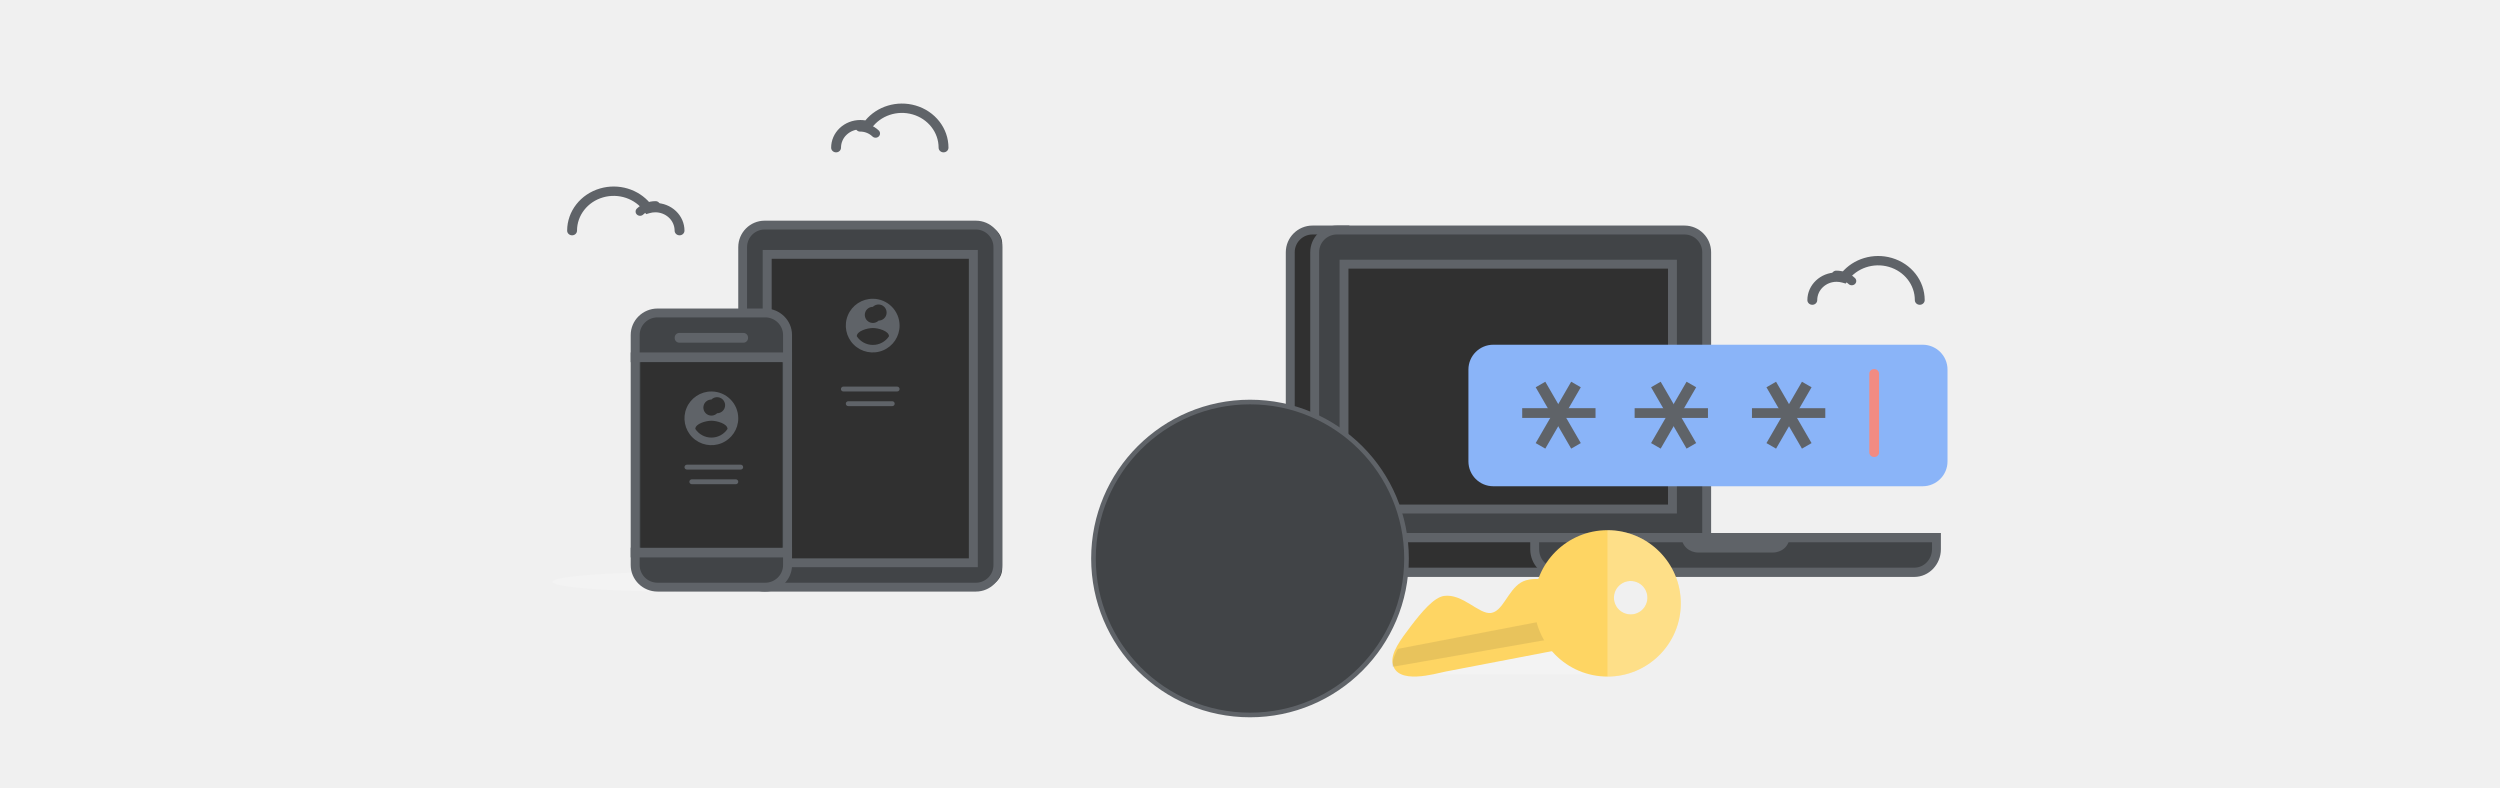
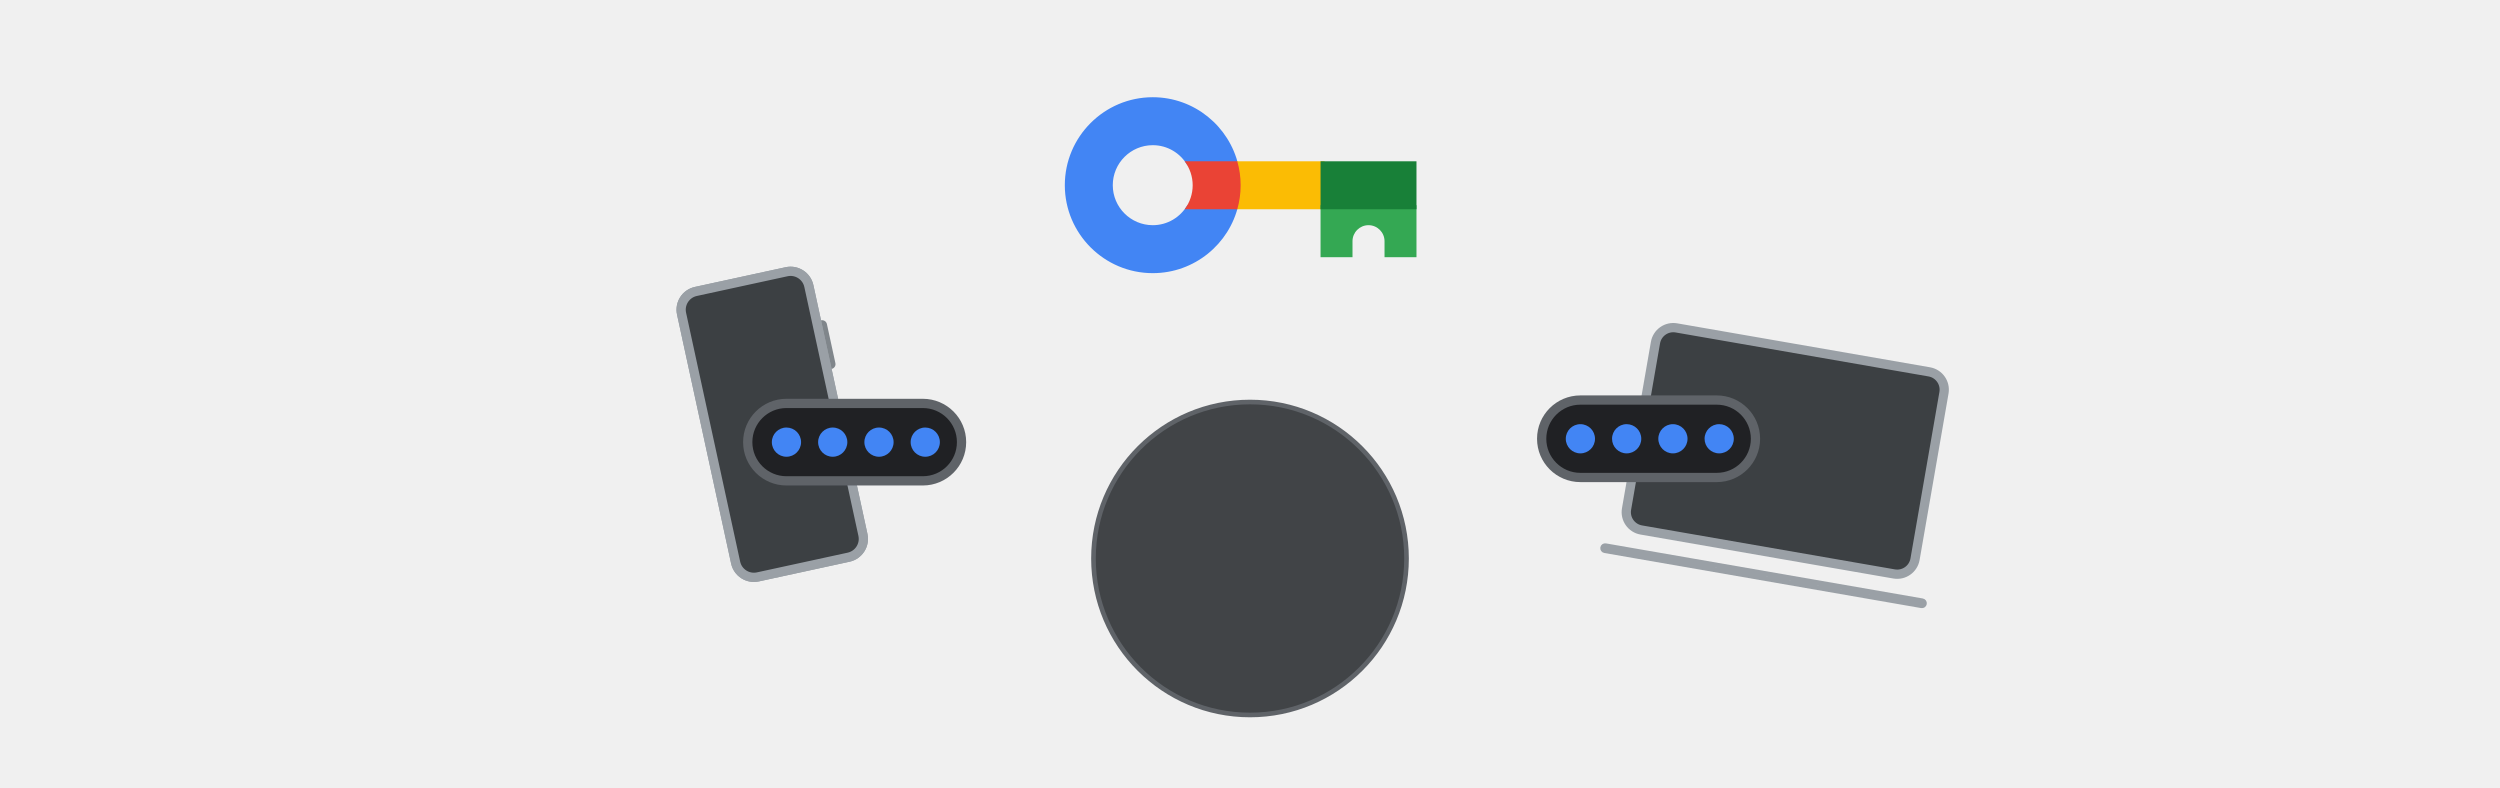
- <svg xmlns="http://www.w3.org/2000/svg" width="540" height="170" viewBox="0 0 540 170" fill="none">
-   <path opacity=".04" d="M281.956 123.563c14.58 0 26.399-.944 26.399-2.108 0-1.164-11.819-2.108-26.399-2.108s-26.399.944-26.399 2.108c0 1.164 11.819 2.108 26.399 2.108z" fill="#202124" />
-   <path opacity=".18" d="M145.736 127.78c14.58 0 26.399-.944 26.399-2.109 0-1.164-11.819-2.108-26.399-2.108s-26.399.944-26.399 2.108c0 1.165 11.819 2.109 26.399 2.109zm156.601 13.171v4.749h45.407v-9.487l-45.407 4.738z" fill="#fff" />
-   <path d="M278.788 116.184V54.572c0-2.65 2.123-4.797 4.741-4.797h6.875v66.409h-11.616z" fill="#303030" />
-   <path fill-rule="evenodd" clip-rule="evenodd" d="M283.512 48.721h7.948v68.518h-13.728V54.493a5.776 5.776 0 0 1 5.78-5.772zm6.021 66.594v-64.67h-6.021a3.85 3.85 0 0 0-3.853 3.848v60.822h9.874z" fill="#5F6368" />
-   <path d="M284.068 116.184V54.572a4.792 4.792 0 0 1 4.788-4.797h74.901a4.792 4.792 0 0 1 4.788 4.797v61.612h-84.477z" fill="#414447" />
-   <path fill-rule="evenodd" clip-rule="evenodd" d="M288.771 48.721h75.072c3.18 0 5.758 2.584 5.758 5.772v62.746h-86.589V54.493c0-3.188 2.578-5.772 5.759-5.772zm78.911 5.772a3.843 3.843 0 0 0-3.839-3.848H288.77a3.843 3.843 0 0 0-3.839 3.848v60.822h82.751V54.493z" fill="#5F6368" />
-   <path d="M283.549 123.563c-2.63 0-4.761-2.205-4.761-4.926v-2.453h59.134v7.379h-54.373z" fill="#303030" />
-   <path fill-rule="evenodd" clip-rule="evenodd" d="M277.732 115.13h61.246v9.487h-55.514c-3.166 0-5.732-2.685-5.732-5.998v-3.489zm59.336 7.488v-5.488h-57.425v1.489c0 2.209 1.711 3.999 3.821 3.999h53.604z" fill="#5F6368" />
-   <path d="M336.363 123.563c-2.638 0-4.777-2.205-4.777-4.926v-2.453h86.59v2.453c0 2.721-2.139 4.926-4.777 4.926h-77.036z" fill="#414447" />
-   <path fill-rule="evenodd" clip-rule="evenodd" d="M330.53 115.13h88.702v3.489c0 3.313-2.574 5.998-5.748 5.998h-77.206c-3.174 0-5.748-2.685-5.748-5.998v-3.489zm86.786 3.489v-1.489h-84.87v1.489c0 2.209 1.716 3.999 3.832 3.999h77.206c2.116 0 3.832-1.79 3.832-3.999z" fill="#5F6368" />
-   <path d="M382.925 119.347h-16.088c-.949 0-1.859-.343-2.529-.952-.67-.61-1.045-1.436-1.043-2.297v-.968h23.232v.95c.007.864-.366 1.695-1.036 2.308-.671.614-1.584.959-2.536.959z" fill="#5F6368" />
-   <path fill="#303030" d="M290.404 57.154h70.75v52.706h-70.75z" />
-   <path fill-rule="evenodd" clip-rule="evenodd" d="M289.348 56.1h72.861v54.814h-72.861V56.1zm70.944 52.89V58.023h-69.027v50.967h69.027z" fill="#5F6368" />
-   <rect x="326.307" y="81.399" width="17.951" height="1.054" rx=".527" fill="#5F6368" />
-   <rect x="326.307" y="83.507" width="14.784" height="1.054" rx=".527" fill="#5F6368" />
-   <rect x="160.52" y="48.721" width="55.966" height="78.004" rx="4" fill="#414447" />
-   <path fill-rule="evenodd" clip-rule="evenodd" d="M165.166 47.667h45.618c3.149 0 5.702 2.562 5.702 5.723v68.667c0 3.161-2.553 5.723-5.702 5.723h-45.618c-3.149 0-5.702-2.562-5.702-5.723V53.39c0-3.16 2.553-5.723 5.702-5.723zm49.419 5.722a3.808 3.808 0 0 0-3.801-3.815h-45.618a3.808 3.808 0 0 0-3.802 3.815v68.668a3.808 3.808 0 0 0 3.802 3.815h45.618a3.808 3.808 0 0 0 3.801-3.815V53.389z" fill="#5F6368" />
-   <path fill="#303030" d="M165.8 53.992h44.351v67.463H165.8z" />
-   <path fill-rule="evenodd" clip-rule="evenodd" d="M164.744 53.992h46.462v68.517h-46.462V53.992zm44.526 66.614V55.895h-42.59v64.711h42.59z" fill="#5F6368" />
-   <rect x="137.289" y="67.695" width="32.735" height="59.03" rx="4" fill="#414447" />
-   <path fill-rule="evenodd" clip-rule="evenodd" d="M142.04 66.641h23.231c3.208 0 5.808 2.566 5.808 5.732v49.675c0 3.165-2.6 5.732-5.808 5.732H142.04c-3.207 0-5.808-2.567-5.808-5.732V72.373c0-3.166 2.601-5.732 5.808-5.732zm27.103 5.732c0-2.11-1.733-3.821-3.871-3.821H142.04c-2.138 0-3.872 1.71-3.872 3.821v49.675c0 2.11 1.734 3.821 3.872 3.821h23.232c2.138 0 3.871-1.711 3.871-3.821V72.373z" fill="#5F6368" />
-   <path fill="#5F6368" d="M136.232 76.128h34.847v2.108h-34.847zm0 42.165h34.847v2.108h-34.847z" />
-   <path fill="#303030" d="M138.344 78.237h30.623v40.056h-30.623z" />
-   <rect x="145.736" y="71.912" width="15.839" height="2.108" rx="1" fill="#5F6368" />
-   <rect x="147.848" y="100.373" width="12.672" height="1.054" rx=".527" fill="#5F6368" />
-   <rect x="148.904" y="103.535" width="10.56" height="1.054" rx=".527" fill="#5F6368" />
-   <rect x="181.639" y="83.507" width="12.672" height="1.054" rx=".527" fill="#5F6368" />
-   <rect x="182.695" y="86.669" width="10.56" height="1.054" rx=".527" fill="#5F6368" />
-   <path fill-rule="evenodd" clip-rule="evenodd" d="M148.292 88.135a5.809 5.809 0 0 1 5.374-3.574 5.793 5.793 0 0 1 5.798 5.787 5.798 5.798 0 0 1-3.581 5.365 5.816 5.816 0 0 1-6.334-1.255 5.791 5.791 0 0 1-1.257-6.323zm5.374-1.838a1.735 1.735 0 1 1 1.23 2.964 1.743 1.743 0 0 1-1.896.377 1.736 1.736 0 0 1 .666-3.34zm0 8.222c-1.4.001-2.707-.7-3.479-1.866 0-1.147 2.319-1.776 3.479-1.776 1.16 0 3.469.629 3.479 1.776a4.17 4.17 0 0 1-3.479 1.866zm29.483-26.434a5.807 5.807 0 0 1 5.393-3.552 5.803 5.803 0 0 1 5.769 5.798 5.798 5.798 0 0 1-3.595 5.36 5.815 5.815 0 0 1-6.334-1.275 5.788 5.788 0 0 1-1.233-6.331zm5.393-1.81a1.741 1.741 0 1 1 1.231 2.978 1.747 1.747 0 0 1-2.976-1.245 1.734 1.734 0 0 1 1.745-1.732zm0 8.229a4.162 4.162 0 0 1-3.48-1.87c0-1.152 2.317-1.782 3.48-1.782 1.164 0 3.471.63 3.481 1.782a4.153 4.153 0 0 1-3.481 1.87z" fill="#5F6368" />
-   <path d="M129.626 40.703c-4.229 1.222-7.12 4.922-7.121 9.115 0 .559.477 1.011 1.065 1.011.589 0 1.066-.452 1.066-1.01.001-3.304 2.278-6.22 5.611-7.182 3.333-.963 6.938.252 8.881 2.994l.441.622.755-.22a4.453 4.453 0 0 1 1.222-.175 4.29 4.29 0 0 1 2.948 1.16 3.86 3.86 0 0 1 1.223 2.8c0 .559.477 1.011 1.066 1.011.588 0 1.065-.452 1.065-1.01 0-1.587-.665-3.109-1.847-4.23-1.183-1.123-2.788-1.753-4.46-1.753a6.74 6.74 0 0 0-1.085.093c-2.545-3.072-6.841-4.379-10.83-3.226z" fill="#5F6368" />
-   <path d="M141.604 43.45a5.845 5.845 0 0 0-4.034 1.596.888.888 0 0 0 .002 1.299.998.998 0 0 0 1.363-.002 3.868 3.868 0 0 1 2.669-1.055c.533 0 .964-.412.964-.919 0-.507-.431-.919-.964-.918zm44.229-17.528c-1.67-.002-3.277.627-4.461 1.748-1.184 1.122-1.848 2.645-1.845 4.231.001.558.479 1.01 1.068 1.009.588-.002 1.064-.454 1.063-1.012a3.843 3.843 0 0 1 1.221-2.8 4.286 4.286 0 0 1 2.954-1.156 4.5 4.5 0 0 1 1.225.169l.751.213.438-.617c1.945-2.741 5.552-3.955 8.885-2.99 3.334.963 5.61 3.88 5.607 7.182 0 .558.477 1.01 1.065 1.01.589.001 1.066-.45 1.066-1.009.004-4.191-2.885-7.892-7.116-9.116-3.991-1.154-8.292.152-10.837 3.225a6.727 6.727 0 0 0-1.084-.087z" fill="#5F6368" />
-   <path d="M185.774 28.422a3.816 3.816 0 0 1 2.67 1.053.991.991 0 0 0 1.358.006.89.89 0 0 0 .006-1.299 5.78 5.78 0 0 0-4.046-1.597c-.531.003-.958.417-.955.924.004.508.437.916.967.913zm210.924 30.427c-3.482 0-6.306 2.676-6.306 5.977 0 .558.477 1.01 1.066 1.01.588 0 1.065-.452 1.065-1.01 0-2.185 1.87-3.957 4.177-3.957a4.5 4.5 0 0 1 1.223.168l.751.213.438-.617c1.944-2.74 5.552-3.955 8.885-2.99 3.334.964 5.61 3.88 5.607 7.182 0 .558.477 1.01 1.065 1.011.588 0 1.066-.451 1.066-1.01.004-4.19-2.885-7.891-7.116-9.115-3.991-1.155-8.292.151-10.837 3.224a6.727 6.727 0 0 0-1.084-.086z" fill="#5F6368" />
-   <path d="M396.639 60.294a3.854 3.854 0 0 1 2.652 1.053c.377.36.991.364 1.372.007a.883.883 0 0 0 .008-1.299c-1.063-1.018-2.512-1.593-4.026-1.598-.536-.001-.972.409-.973.916-.002.507.431.92.967.921z" fill="#5F6368" />
-   <rect x="317.178" y="74.461" width="103.485" height="30.569" rx="5.37" fill="#8AB4F8" />
-   <rect x="403.768" y="79.731" width="2.112" height="18.974" rx="1" fill="#F28B82" />
-   <path fill="#5F6368" d="M328.794 88.164h15.839v2.108h-15.839z" />
-   <path d="M333.784 82.454l7.668 13.254-2.075 1.195-7.668-13.253 2.075-1.196z" fill="#5F6368" />
-   <path d="M341.452 83.65l-7.668 13.253-2.076-1.195 7.669-13.254 2.075 1.195zm11.629 4.514h15.839v2.108h-15.839z" fill="#5F6368" />
-   <path d="M358.706 82.45l7.668 13.254-2.075 1.196-7.668-13.254 2.075-1.195z" fill="#5F6368" />
-   <path d="M366.374 83.646L358.706 96.9l-2.075-1.196 7.668-13.253 2.075 1.195zm12.05 4.518h15.839v2.108h-15.839z" fill="#5F6368" />
-   <path d="M383.628 82.457l7.668 13.254-2.075 1.195-7.668-13.253 2.075-1.196z" fill="#5F6368" />
-   <path d="M391.296 83.653l-7.668 13.253-2.075-1.195 7.668-13.254 2.075 1.196z" fill="#5F6368" />
-   <path d="M311.883 128.724c-2.144.314-4.773 3.411-7.199 6.603-2.164 2.851-4.289 5.701-3.881 7.943.824 4.817 9.256 2.214 11.498 1.777l24.354-4.675v-14.546s-5.298-1.729-8.141 0c-2.843 1.73-3.881 6.243-6.481 6.575-2.601.333-6.113-4.256-10.15-3.677z" fill="#FED563" />
-   <path opacity=".1" d="M300.83 144.032l35.825-6.281v-4.26l-34.72 6.664s-1.541 2.703-1.105 3.877z" fill="#231F20" />
-   <path fill-rule="evenodd" clip-rule="evenodd" d="M331.375 130.329c0-8.733 7.092-15.812 15.84-15.812 8.748 0 15.839 7.079 15.839 15.812 0 8.732-7.091 15.811-15.839 15.811-8.748 0-15.84-7.079-15.84-15.811zm17.503.154a3.618 3.618 0 0 0 3.343 2.231 3.613 3.613 0 0 0 2.557-1.052 3.612 3.612 0 0 0-1.166-5.893 3.623 3.623 0 0 0-3.946.777 3.607 3.607 0 0 0-.788 3.937z" fill="#FED563" />
-   <path opacity=".24" fill-rule="evenodd" clip-rule="evenodd" d="M363.054 130.329c0 8.732-7.091 15.811-15.839 15.811v-31.623c8.748 0 15.839 7.079 15.839 15.812zm-14.176.154a3.618 3.618 0 0 0 3.343 2.231 3.613 3.613 0 0 0 2.557-1.052 3.612 3.612 0 0 0-1.166-5.893 3.623 3.623 0 0 0-3.946.777 3.605 3.605 0 0 0-.788 3.937z" fill="#fff" />
-   <path d="M303.809 120.637c0 18.666-15.136 33.798-33.809 33.798s-33.809-15.132-33.809-33.798c0-18.666 15.136-33.799 33.809-33.799s33.809 15.133 33.809 33.799z" fill="#414447" stroke="#5F6368" />
+ <svg xmlns="http://www.w3.org/2000/svg" width="540" height="170" fill="none">
+   <g clip-path="url(#a)">
+     <path d="M256.459 44.33c-1.492 2.57-4.268 4.31-7.459 4.31-4.766 0-8.64-3.874-8.64-8.64s3.874-8.64 8.64-8.64c3.191 0 5.967 1.74 7.459 4.31h11.023C265.514 27.278 257.972 21 249 21c-10.463 0-19 8.516-19 19s8.516 19 19 19c8.992 0 16.534-6.278 18.482-14.67h-11.023Z" fill="#4285F4" />
+     <path d="M286.109 34.839h-19v10.36h19v-10.36Z" fill="#FBBC04" />
+     <path d="M305.959 44.328v11.23h-6.9v-3.46a3.466 3.466 0 0 0-3.46-3.46 3.466 3.466 0 0 0-3.46 3.46v3.46h-6.9v-11.23h20.72Z" fill="#34A853" />
+     <path d="M305.959 34.839h-20.72v10.36h20.72v-10.36Z" fill="#188038" />
+     <path d="M267.254 34.839H255.9v.02a8.626 8.626 0 0 1 1.719 5.16 8.626 8.626 0 0 1-1.719 5.159v.02h11.354c.477-1.657.725-3.377.725-5.18 0-1.802-.248-3.522-.725-5.18Z" fill="#EA4335" />
+     <rect x="358.251" y="70.156" width="63.251" height="44.307" rx="3.909" transform="rotate(9.863 358.251 70.156)" fill="#3C4043" stroke="#9AA0A6" stroke-width="2" />
+     <rect x="346.281" y="117.801" width="70.513" height="1.052" rx=".526" transform="rotate(9.863 346.281 117.801)" fill="#F8F9FA" stroke="#9AA0A6" stroke-width="1.052" />
+     <rect x="333" y="86.409" width="46.182" height="16.727" rx="8.364" fill="#202124" stroke="#5F6368" stroke-width="2" />
+     <path d="M341.364 97.93a3.155 3.155 0 1 0 0-6.31 3.155 3.155 0 0 0 0 6.31Zm9.993 0a3.156 3.156 0 1 0 0-6.312 3.156 3.156 0 0 0 0 6.312Zm9.994 0a3.155 3.155 0 1 0 0-6.31 3.155 3.155 0 0 0 0 6.31Zm9.993 0a3.156 3.156 0 1 0 0-6.312 3.156 3.156 0 0 0 0 6.312Z" fill="#4285F4" />
+     <path d="m177.585 70.215 1.835 8.444" stroke="#80868B" stroke-width="2.099" stroke-linecap="round" stroke-linejoin="round" />
+     <path d="m169.906 58.693-19.598 4.258a4.043 4.043 0 0 0-3.093 4.81l11.68 53.757a4.043 4.043 0 0 0 4.809 3.093l19.598-4.258a4.043 4.043 0 0 0 3.093-4.809l-11.68-53.758a4.043 4.043 0 0 0-4.809-3.093Z" stroke="#9AA0A6" stroke-width="2" stroke-miterlimit="10" />
+     <path d="m169.906 58.693-19.598 4.258a4.043 4.043 0 0 0-3.093 4.81l11.68 53.757a4.043 4.043 0 0 0 4.809 3.093l19.598-4.258a4.043 4.043 0 0 0 3.093-4.809l-11.68-53.758a4.043 4.043 0 0 0-4.809-3.093Z" fill="#3C4043" stroke="#9AA0A6" stroke-width="2" stroke-miterlimit="10" />
+     <rect x="161.511" y="87.138" width="46.182" height="16.727" rx="8.364" fill="#202124" stroke="#5F6368" stroke-width="2" />
+     <path d="M169.875 98.658a3.156 3.156 0 1 0 0-6.312 3.156 3.156 0 0 0 0 6.312Zm9.994 0a3.155 3.155 0 1 0 0-6.31 3.155 3.155 0 0 0 0 6.31Zm9.993 0a3.156 3.156 0 1 0 0-6.312 3.156 3.156 0 0 0 0 6.312Zm9.994 0a3.155 3.155 0 1 0 0-6.31 3.155 3.155 0 0 0 0 6.31Z" fill="#4285F4" />
+     <path d="M303.809 120.637c0 18.666-15.136 33.798-33.809 33.798s-33.809-15.132-33.809-33.798c0-18.666 15.136-33.8 33.809-33.8s33.809 15.134 33.809 33.8Z" fill="#414447" stroke="#5F6368" />
+   </g>
+   <defs>
+     <clipPath id="a">
+       <path fill="#fff" d="M0 0h540v170H0z" />
+     </clipPath>
+   </defs>
</svg>
